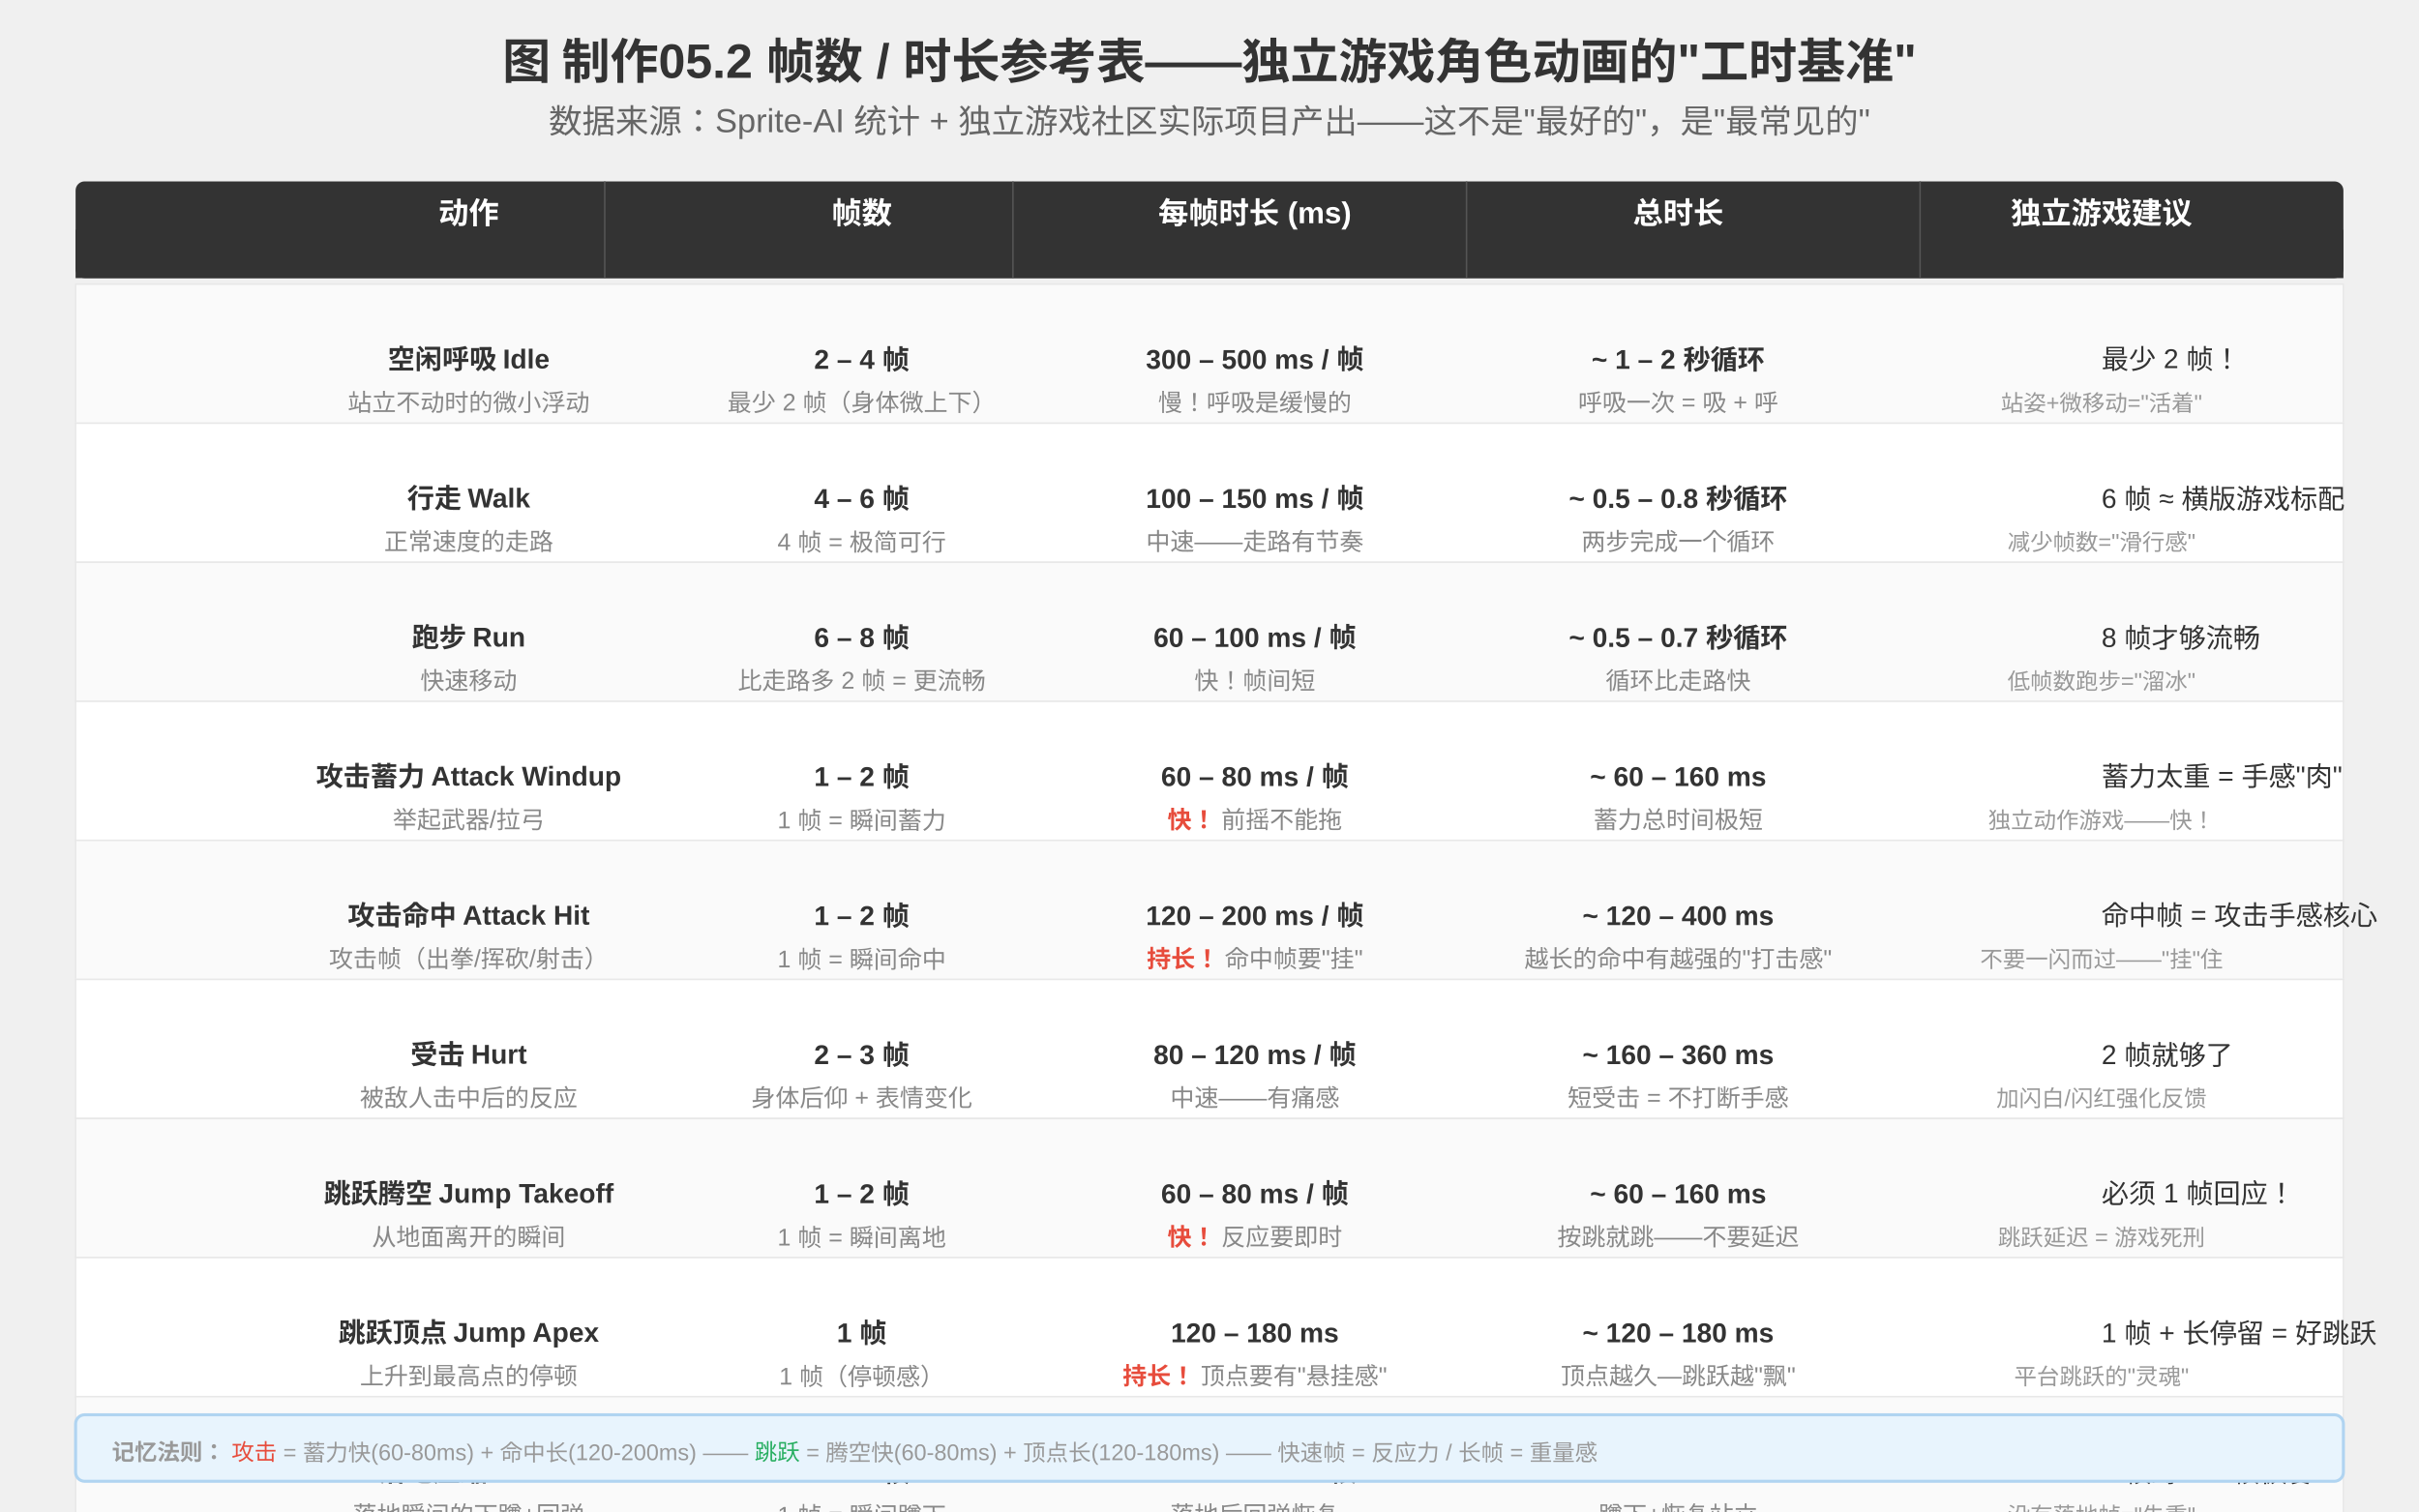
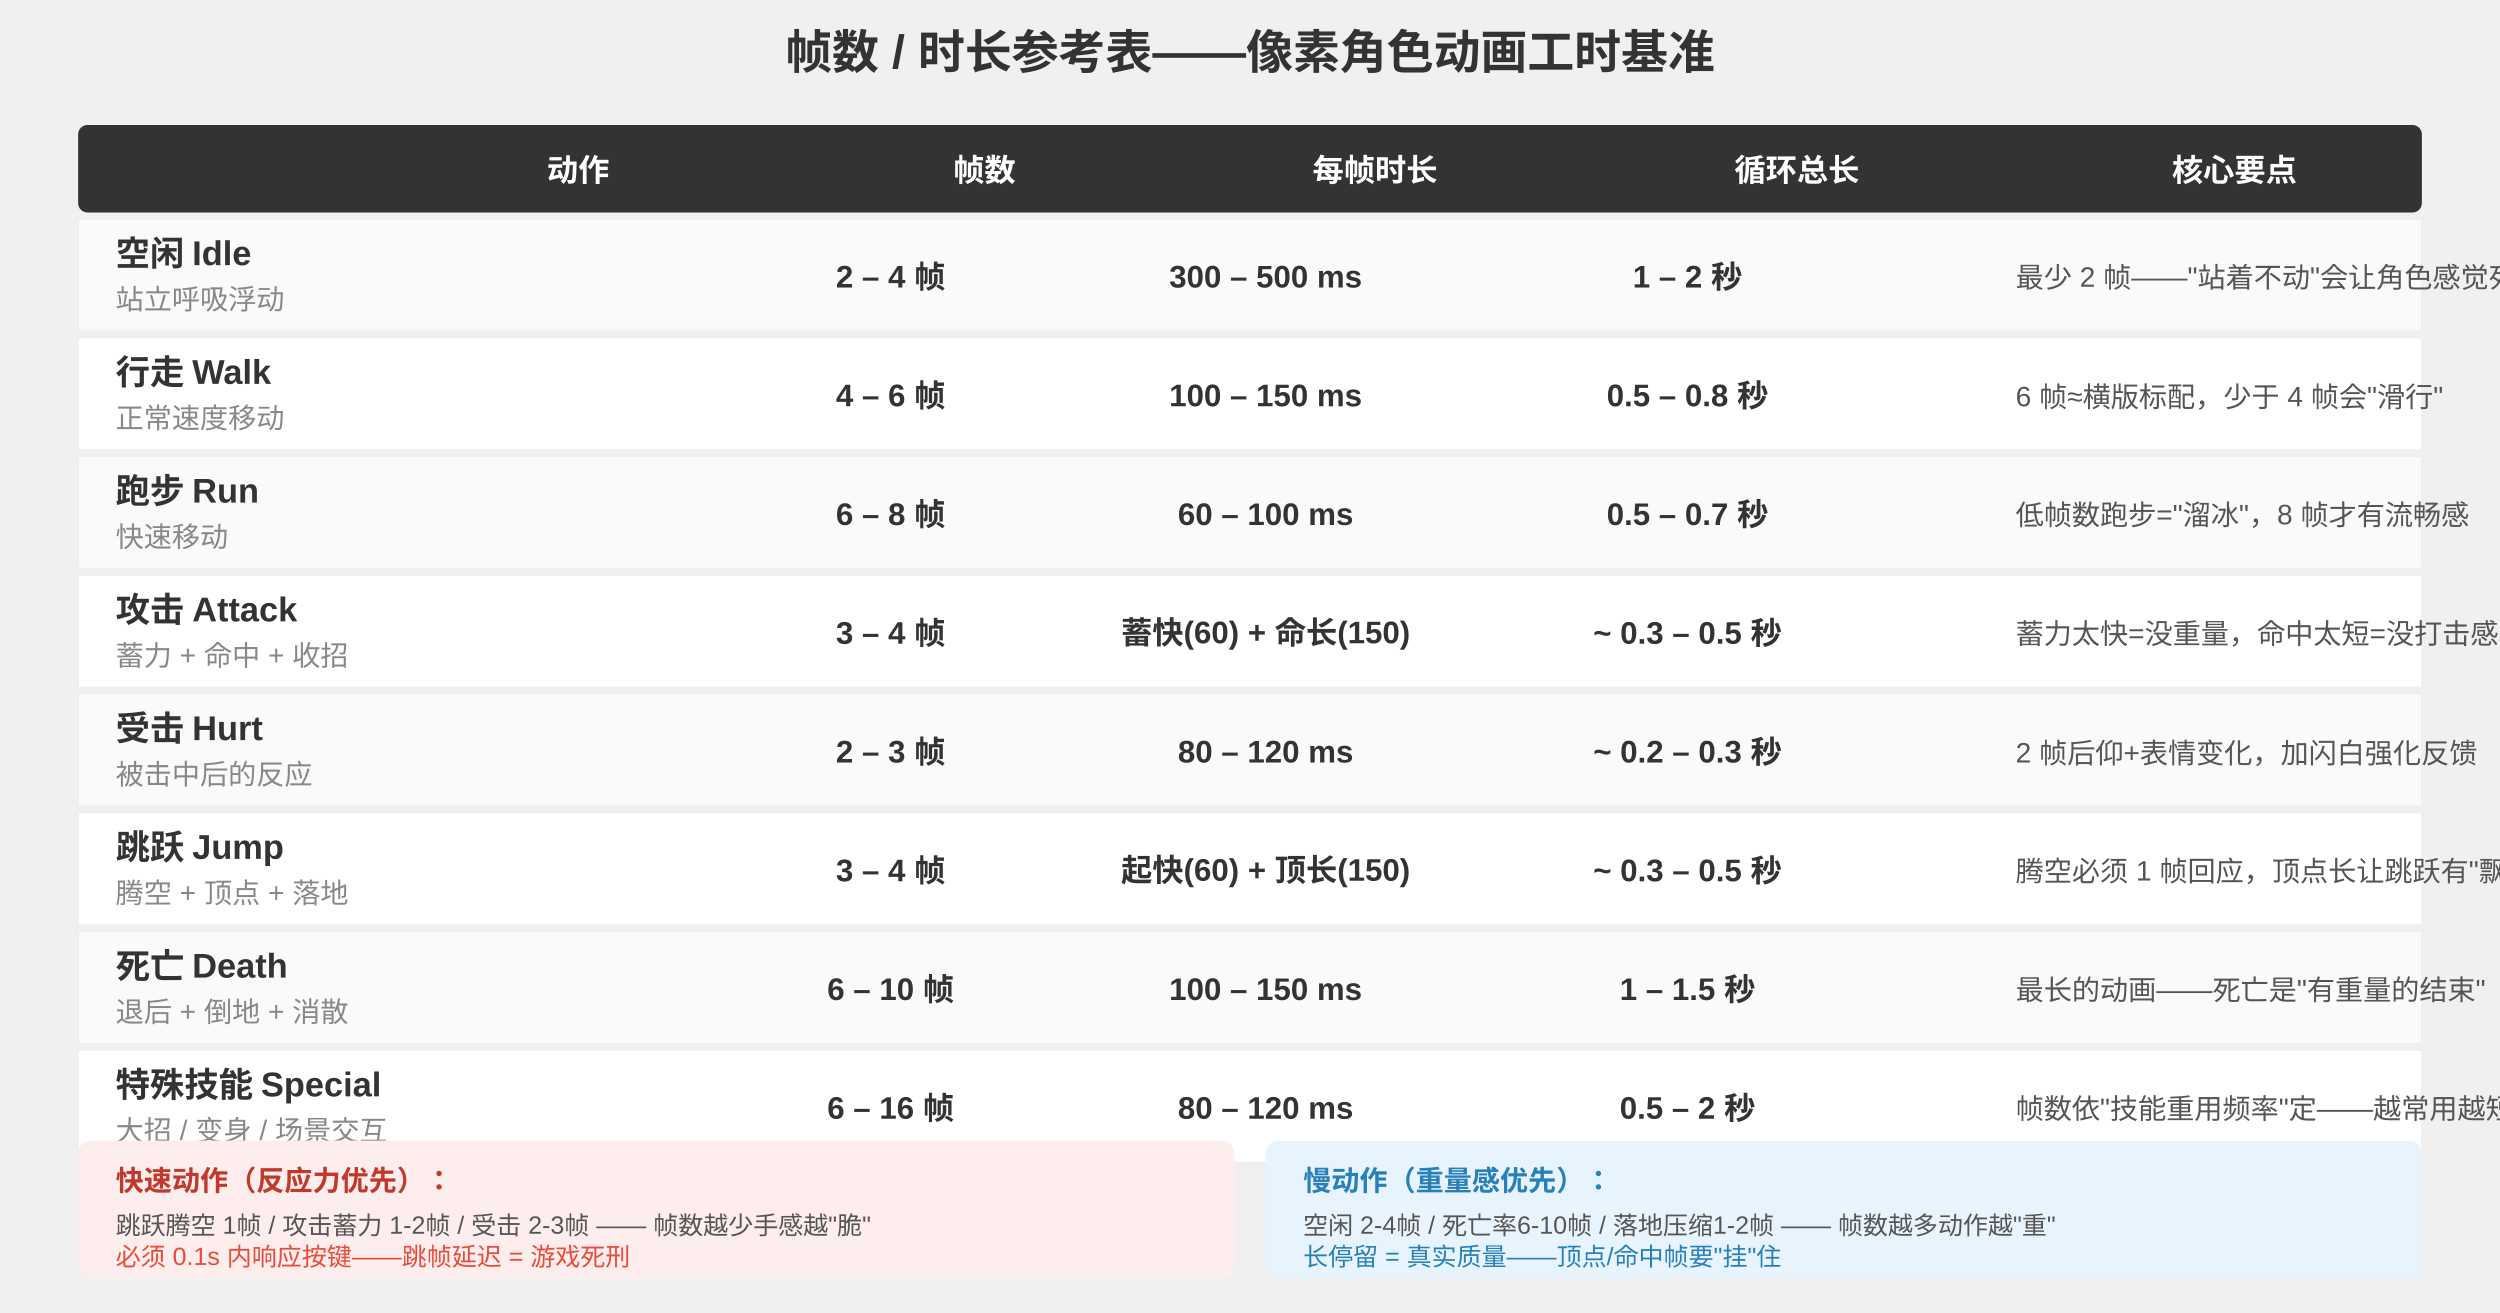
- <svg xmlns="http://www.w3.org/2000/svg" viewBox="0 0 800 500" width="800" height="500">
+ <svg xmlns="http://www.w3.org/2000/svg" viewBox="0 0 800 420" width="800" height="420">
  <style>
    text { font-family: 'PingFang SC','Microsoft YaHei',Arial,sans-serif; }
-     .title { font-size: 16px; font-weight: bold; fill: #333; }
-     .subtitle { font-size: 11px; fill: #666; }
+     .title { font-size: 15px; font-weight: bold; fill: #333; }
    .header-text { font-size: 10px; font-weight: bold; fill: #fff; }
-     .cell-text { font-size: 9px; fill: #333; }
-     .cell-num { font-size: 9px; font-weight: bold; fill: #333; text-anchor: middle; }
-     .cell-sub { font-size: 8px; fill: #888; }
-     .note { font-size: 7.5px; fill: #999; }
-     .highlight { font-size: 8px; fill: #E74C3C; font-weight: bold; }
-     .range-low { font-size: 8px; fill: #2ECC71; font-weight: bold; }
-     .range-high { font-size: 8px; fill: #F39C12; font-weight: bold; }
+     .action-name { font-size: 11px; font-weight: bold; fill: #333; }
+     .action-sub { font-size: 9px; fill: #888; }
+     .cell-main { font-size: 10px; font-weight: bold; fill: #333; text-anchor: middle; }
+     .cell-sub { font-size: 8px; fill: #888; text-anchor: middle; }
+     .tag-fast { font-size: 8px; fill: #E74C3C; font-weight: bold; text-anchor: middle; }
+     .tag-slow { font-size: 8px; fill: #3498DB; font-weight: bold; text-anchor: middle; }
+     .tag-hold { font-size: 8px; fill: #F39C12; font-weight: bold; text-anchor: middle; }
+     .note { font-size: 9px; fill: #555; }
  </style>
-   <text x="400" y="26" class="title" text-anchor="middle">图 制作05.2  帧数 / 时长参考表——独立游戏角色动画的"工时基准"</text>
-   <text x="400" y="44" class="subtitle" text-anchor="middle">数据来源：Sprite-AI 统计 + 独立游戏社区实际项目产出——这不是"最好的"，是"最常见的"</text>
-   <g transform="translate(25, 60)">
-     <rect x="0" y="0" width="750" height="32" fill="#333" rx="3" />
-     <rect x="0" y="16" width="750" height="16" fill="#333" />
-     <text x="130" y="14" class="header-text" text-anchor="middle">动作</text>
-     <text x="260" y="14" class="header-text" text-anchor="middle">帧数</text>
-     <text x="390" y="14" class="header-text" text-anchor="middle">每帧时长 (ms)</text>
-     <text x="530" y="14" class="header-text" text-anchor="middle">总时长</text>
-     <text x="670" y="14" class="header-text" text-anchor="middle">独立游戏建议</text>
-     <line x1="175" y1="0" x2="175" y2="32" stroke="#555" stroke-width="0.5" />
-     <line x1="310" y1="0" x2="310" y2="32" stroke="#555" stroke-width="0.5" />
-     <line x1="460" y1="0" x2="460" y2="32" stroke="#555" stroke-width="0.5" />
-     <line x1="610" y1="0" x2="610" y2="32" stroke="#555" stroke-width="0.5" />
-     <rect x="0" y="34" width="750" height="46" fill="#FAFAFA" stroke="#E8E8E8" stroke-width="0.5" />
-     <g transform="translate(0, 34)">
-       <text x="130" y="28" class="cell-text" text-anchor="middle" font-weight="bold">空闲呼吸 Idle</text>
-       <text x="130" y="42" class="cell-sub" text-anchor="middle">站立不动时的微小浮动</text>
-       <text x="260" y="28" class="cell-num" fill="#E74C3C">2 – 4 帧</text>
-       <text x="260" y="42" class="cell-sub" text-anchor="middle">最少 2 帧（身体微上下）</text>
-       <text x="390" y="28" class="cell-num">300 – 500 ms / 帧</text>
-       <text x="390" y="42" class="cell-sub" text-anchor="middle">慢！呼吸是缓慢的</text>
-       <text x="530" y="28" class="cell-num">~ 1 – 2 秒循环</text>
-       <text x="530" y="42" class="cell-sub" text-anchor="middle">呼吸一次 = 吸 + 呼</text>
-       <text x="670" y="28" class="cell-text" fill="#E74C3C">最少 2 帧！</text>
-       <text x="670" y="42" class="note" text-anchor="middle">站姿+微移动="活着"</text>
+   <text x="400" y="22" class="title" text-anchor="middle">帧数 / 时长参考表——像素角色动画工时基准</text>
+   <g transform="translate(25, 40)">
+     <rect x="0" y="0" width="750" height="28" fill="#333" rx="3" />
+     <text x="160" y="18" class="header-text" text-anchor="middle">动作</text>
+     <text x="290" y="18" class="header-text" text-anchor="middle">帧数</text>
+     <text x="415" y="18" class="header-text" text-anchor="middle">每帧时长</text>
+     <text x="550" y="18" class="header-text" text-anchor="middle">循环总长</text>
+     <text x="690" y="18" class="header-text" text-anchor="middle">核心要点</text>
+     <g transform="translate(0, 30)">
+       <rect x="0" y="0" width="750" height="36" fill="#fafafa" stroke="#eee" stroke-width="0.5" />
+       <text x="12" y="15" class="action-name">空闲 Idle</text>
+       <text x="12" y="29" class="action-sub">站立呼吸浮动</text>
+       <text x="260" y="22" class="cell-main" fill="#E74C3C">2 – 4 帧</text>
+       <text x="380" y="22" class="cell-main">300 – 500 ms</text>
+       <text x="515" y="22" class="cell-main">1 – 2 秒</text>
+       <text x="620" y="22" class="note">最少 2 帧——"站着不动"会让角色感觉死了</text>
    </g>
-     <rect x="0" y="80" width="750" height="46" fill="#fff" stroke="#E8E8E8" stroke-width="0.5" />
-     <g transform="translate(0, 80)">
-       <text x="130" y="28" class="cell-text" text-anchor="middle" font-weight="bold">行走 Walk</text>
-       <text x="130" y="42" class="cell-sub" text-anchor="middle">正常速度的走路</text>
-       <text x="260" y="28" class="cell-num" fill="#E74C3C">4 – 6 帧</text>
-       <text x="260" y="42" class="cell-sub" text-anchor="middle">4 帧 = 极简可行</text>
-       <text x="390" y="28" class="cell-num">100 – 150 ms / 帧</text>
-       <text x="390" y="42" class="cell-sub" text-anchor="middle">中速——走路有节奏</text>
-       <text x="530" y="28" class="cell-num">~ 0.5 – 0.8 秒循环</text>
-       <text x="530" y="42" class="cell-sub" text-anchor="middle">两步完成一个循环</text>
-       <text x="670" y="28" class="cell-text" fill="#333">6 帧 ≈ 横版游戏标配</text>
-       <text x="670" y="42" class="note" text-anchor="middle">减少帧数="滑行感"</text>
+     <g transform="translate(0, 68)">
+       <rect x="0" y="0" width="750" height="36" fill="#fff" stroke="#eee" stroke-width="0.5" />
+       <text x="12" y="15" class="action-name">行走 Walk</text>
+       <text x="12" y="29" class="action-sub">正常速度移动</text>
+       <text x="260" y="22" class="cell-main" fill="#E74C3C">4 – 6 帧</text>
+       <text x="380" y="22" class="cell-main">100 – 150 ms</text>
+       <text x="515" y="22" class="cell-main">0.5 – 0.8 秒</text>
+       <text x="620" y="22" class="note">6 帧≈横版标配，少于 4 帧会"滑行"</text>
    </g>
-     <rect x="0" y="126" width="750" height="46" fill="#FAFAFA" stroke="#E8E8E8" stroke-width="0.5" />
-     <g transform="translate(0, 126)">
-       <text x="130" y="28" class="cell-text" text-anchor="middle" font-weight="bold">跑步 Run</text>
-       <text x="130" y="42" class="cell-sub" text-anchor="middle">快速移动</text>
-       <text x="260" y="28" class="cell-num" fill="#E74C3C">6 – 8 帧</text>
-       <text x="260" y="42" class="cell-sub" text-anchor="middle">比走路多 2 帧 = 更流畅</text>
-       <text x="390" y="28" class="cell-num">60 – 100 ms / 帧</text>
-       <text x="390" y="42" class="cell-sub" text-anchor="middle">快！帧间短</text>
-       <text x="530" y="28" class="cell-num">~ 0.5 – 0.7 秒循环</text>
-       <text x="530" y="42" class="cell-sub" text-anchor="middle">循环比走路快</text>
-       <text x="670" y="28" class="cell-text" fill="#333">8 帧才够流畅</text>
-       <text x="670" y="42" class="note" text-anchor="middle">低帧数跑步="溜冰"</text>
+     <g transform="translate(0, 106)">
+       <rect x="0" y="0" width="750" height="36" fill="#fafafa" stroke="#eee" stroke-width="0.5" />
+       <text x="12" y="15" class="action-name">跑步 Run</text>
+       <text x="12" y="29" class="action-sub">快速移动</text>
+       <text x="260" y="22" class="cell-main" fill="#E74C3C">6 – 8 帧</text>
+       <text x="380" y="22" class="cell-main">60 – 100 ms</text>
+       <text x="515" y="22" class="cell-main">0.5 – 0.7 秒</text>
+       <text x="620" y="22" class="note">低帧数跑步="溜冰"，8 帧才有流畅感</text>
    </g>
-     <rect x="0" y="172" width="750" height="46" fill="#fff" stroke="#E8E8E8" stroke-width="0.5" />
-     <g transform="translate(0, 172)">
-       <text x="130" y="28" class="cell-text" text-anchor="middle" font-weight="bold">攻击蓄力 Attack Windup</text>
-       <text x="130" y="42" class="cell-sub" text-anchor="middle">举起武器/拉弓</text>
-       <text x="260" y="28" class="cell-num" fill="#E74C3C">1 – 2 帧</text>
-       <text x="260" y="42" class="cell-sub" text-anchor="middle">1 帧 = 瞬间蓄力</text>
-       <text x="390" y="28" class="cell-num">60 – 80 ms / 帧</text>
-       <text x="390" y="42" class="cell-sub" text-anchor="middle">
-         <tspan font-weight="bold" fill="#E74C3C">快！</tspan> 前摇不能拖</text>
-       <text x="530" y="28" class="cell-num">~ 60 – 160 ms</text>
-       <text x="530" y="42" class="cell-sub" text-anchor="middle">蓄力总时间极短</text>
-       <text x="670" y="28" class="cell-text" fill="#E74C3C">蓄力太重 = 手感"肉"</text>
-       <text x="670" y="42" class="note" text-anchor="middle">独立动作游戏——快！</text>
+     <g transform="translate(0, 144)">
+       <rect x="0" y="0" width="750" height="36" fill="#fff" stroke="#eee" stroke-width="0.5" />
+       <text x="12" y="15" class="action-name">攻击 Attack</text>
+       <text x="12" y="29" class="action-sub">蓄力 + 命中 + 收招</text>
+       <text x="260" y="22" class="cell-main" fill="#E74C3C">3 – 4 帧</text>
+       <text x="380" y="22" class="cell-main">蓄快(60) + 命长(150)</text>
+       <text x="515" y="22" class="cell-main">~ 0.3 – 0.5 秒</text>
+       <text x="620" y="22" class="note">蓄力太快=没重量，命中太短=没打击感</text>
    </g>
-     <rect x="0" y="218" width="750" height="46" fill="#FAFAFA" stroke="#E8E8E8" stroke-width="0.5" />
-     <g transform="translate(0, 218)">
-       <text x="130" y="28" class="cell-text" text-anchor="middle" font-weight="bold">攻击命中 Attack Hit</text>
-       <text x="130" y="42" class="cell-sub" text-anchor="middle">攻击帧（出拳/挥砍/射击）</text>
-       <text x="260" y="28" class="cell-num" fill="#E74C3C">1 – 2 帧</text>
-       <text x="260" y="42" class="cell-sub" text-anchor="middle">1 帧 = 瞬间命中</text>
-       <text x="390" y="28" class="cell-num">120 – 200 ms / 帧</text>
-       <text x="390" y="42" class="cell-sub" text-anchor="middle">
-         <tspan font-weight="bold" fill="#E74C3C">持长！</tspan> 命中帧要"挂"</text>
-       <text x="530" y="28" class="cell-num">~ 120 – 400 ms</text>
-       <text x="530" y="42" class="cell-sub" text-anchor="middle">越长的命中有越强的"打击感"</text>
-       <text x="670" y="28" class="cell-text" fill="#E74C3C">命中帧 = 攻击手感核心</text>
-       <text x="670" y="42" class="note" text-anchor="middle">不要一闪而过——"挂"住</text>
+     <g transform="translate(0, 182)">
+       <rect x="0" y="0" width="750" height="36" fill="#fafafa" stroke="#eee" stroke-width="0.5" />
+       <text x="12" y="15" class="action-name">受击 Hurt</text>
+       <text x="12" y="29" class="action-sub">被击中后的反应</text>
+       <text x="260" y="22" class="cell-main" fill="#E74C3C">2 – 3 帧</text>
+       <text x="380" y="22" class="cell-main">80 – 120 ms</text>
+       <text x="515" y="22" class="cell-main">~ 0.2 – 0.3 秒</text>
+       <text x="620" y="22" class="note">2 帧后仰+表情变化，加闪白强化反馈</text>
    </g>
-     <rect x="0" y="264" width="750" height="46" fill="#fff" stroke="#E8E8E8" stroke-width="0.5" />
-     <g transform="translate(0, 264)">
-       <text x="130" y="28" class="cell-text" text-anchor="middle" font-weight="bold">受击 Hurt</text>
-       <text x="130" y="42" class="cell-sub" text-anchor="middle">被敌人击中后的反应</text>
-       <text x="260" y="28" class="cell-num" fill="#E74C3C">2 – 3 帧</text>
-       <text x="260" y="42" class="cell-sub" text-anchor="middle">身体后仰 + 表情变化</text>
-       <text x="390" y="28" class="cell-num">80 – 120 ms / 帧</text>
-       <text x="390" y="42" class="cell-sub" text-anchor="middle">中速——有痛感</text>
-       <text x="530" y="28" class="cell-num">~ 160 – 360 ms</text>
-       <text x="530" y="42" class="cell-sub" text-anchor="middle">短受击 = 不打断手感</text>
-       <text x="670" y="28" class="cell-text" fill="#333">2 帧就够了</text>
-       <text x="670" y="42" class="note" text-anchor="middle">加闪白/闪红强化反馈</text>
+     <g transform="translate(0, 220)">
+       <rect x="0" y="0" width="750" height="36" fill="#fff" stroke="#eee" stroke-width="0.5" />
+       <text x="12" y="15" class="action-name">跳跃 Jump</text>
+       <text x="12" y="29" class="action-sub">腾空 + 顶点 + 落地</text>
+       <text x="260" y="22" class="cell-main" fill="#E74C3C">3 – 4 帧</text>
+       <text x="380" y="22" class="cell-main">起快(60) + 顶长(150)</text>
+       <text x="515" y="22" class="cell-main">~ 0.3 – 0.5 秒</text>
+       <text x="620" y="22" class="note">腾空必须 1 帧回应，顶点长让跳跃有"飘感"</text>
    </g>
-     <rect x="0" y="310" width="750" height="46" fill="#FAFAFA" stroke="#E8E8E8" stroke-width="0.5" />
-     <g transform="translate(0, 310)">
-       <text x="130" y="28" class="cell-text" text-anchor="middle" font-weight="bold">跳跃腾空 Jump Takeoff</text>
-       <text x="130" y="42" class="cell-sub" text-anchor="middle">从地面离开的瞬间</text>
-       <text x="260" y="28" class="cell-num" fill="#E74C3C">1 – 2 帧</text>
-       <text x="260" y="42" class="cell-sub" text-anchor="middle">1 帧 = 瞬间离地</text>
-       <text x="390" y="28" class="cell-num">60 – 80 ms / 帧</text>
-       <text x="390" y="42" class="cell-sub" text-anchor="middle">
-         <tspan font-weight="bold" fill="#E74C3C">快！</tspan> 反应要即时</text>
-       <text x="530" y="28" class="cell-num">~ 60 – 160 ms</text>
-       <text x="530" y="42" class="cell-sub" text-anchor="middle">按跳就跳——不要延迟</text>
-       <text x="670" y="28" class="cell-text" fill="#E74C3C">必须 1 帧回应！</text>
-       <text x="670" y="42" class="note" text-anchor="middle">跳跃延迟 = 游戏死刑</text>
+     <g transform="translate(0, 258)">
+       <rect x="0" y="0" width="750" height="36" fill="#fafafa" stroke="#eee" stroke-width="0.5" />
+       <text x="12" y="15" class="action-name">死亡 Death</text>
+       <text x="12" y="29" class="action-sub">退后 + 倒地 + 消散</text>
+       <text x="260" y="22" class="cell-main" fill="#E74C3C">6 – 10 帧</text>
+       <text x="380" y="22" class="cell-main">100 – 150 ms</text>
+       <text x="515" y="22" class="cell-main">1 – 1.5 秒</text>
+       <text x="620" y="22" class="note">最长的动画——死亡是"有重量的结束"</text>
    </g>
-     <rect x="0" y="356" width="750" height="46" fill="#fff" stroke="#E8E8E8" stroke-width="0.5" />
-     <g transform="translate(0, 356)">
-       <text x="130" y="28" class="cell-text" text-anchor="middle" font-weight="bold">跳跃顶点 Jump Apex</text>
-       <text x="130" y="42" class="cell-sub" text-anchor="middle">上升到最高点的停顿</text>
-       <text x="260" y="28" class="cell-num" fill="#E74C3C">1 帧</text>
-       <text x="260" y="42" class="cell-sub" text-anchor="middle">1 帧（停顿感）</text>
-       <text x="390" y="28" class="cell-num">120 – 180 ms</text>
-       <text x="390" y="42" class="cell-sub" text-anchor="middle">
-         <tspan font-weight="bold" fill="#E74C3C">持长！</tspan> 顶点要有"悬挂感"</text>
-       <text x="530" y="28" class="cell-num">~ 120 – 180 ms</text>
-       <text x="530" y="42" class="cell-sub" text-anchor="middle">顶点越久—跳跃越"飘"</text>
-       <text x="670" y="28" class="cell-text" fill="#333">1 帧 + 长停留 = 好跳跃</text>
-       <text x="670" y="42" class="note" text-anchor="middle">平台跳跃的"灵魂"</text>
-     </g>
-     <rect x="0" y="402" width="750" height="46" fill="#FAFAFA" stroke="#E8E8E8" stroke-width="0.5" />
-     <g transform="translate(0, 402)">
-       <text x="130" y="28" class="cell-text" text-anchor="middle" font-weight="bold">落地压缩 Land</text>
-       <text x="130" y="42" class="cell-sub" text-anchor="middle">落地瞬间的下蹲+回弹</text>
-       <text x="260" y="28" class="cell-num" fill="#E74C3C">1 – 2 帧</text>
-       <text x="260" y="42" class="cell-sub" text-anchor="middle">1 帧 = 瞬间蹲下</text>
-       <text x="390" y="28" class="cell-num">80 – 120 ms / 帧</text>
-       <text x="390" y="42" class="cell-sub" text-anchor="middle">落地后回弹恢复</text>
-       <text x="530" y="28" class="cell-num">~ 80 – 240 ms</text>
-       <text x="530" y="42" class="cell-sub" text-anchor="middle">蹲下+恢复站立</text>
-       <text x="670" y="28" class="cell-text" fill="#333">1 帧蹲 + 1 帧恢复</text>
-       <text x="670" y="42" class="note" text-anchor="middle">没有落地帧="失重"</text>
+     <g transform="translate(0, 296)">
+       <rect x="0" y="0" width="750" height="36" fill="#fff" stroke="#eee" stroke-width="0.5" />
+       <text x="12" y="15" class="action-name">特殊技能 Special</text>
+       <text x="12" y="29" class="action-sub">大招 / 变身 / 场景交互</text>
+       <text x="260" y="22" class="cell-main" fill="#E74C3C">6 – 16 帧</text>
+       <text x="380" y="22" class="cell-main">80 – 120 ms</text>
+       <text x="515" y="22" class="cell-main">0.5 – 2 秒</text>
+       <text x="620" y="22" class="note">帧数依"技能重用频率"定——越常用越短</text>
    </g>
  </g>
-   <g transform="translate(25, 468)">
-     <rect x="0" y="0" width="750" height="22" fill="#E8F4FD" stroke="#B0D4F1" stroke-width="1" rx="3" />
-     <text x="12" y="15" class="note" fill="#2980B9">
-       <tspan font-weight="bold">记忆法则：</tspan>
-       <tspan fill="#E74C3C">攻击</tspan> = 蓄力快(60-80ms) + 命中长(120-200ms) ——
-       <tspan fill="#27AE60">跳跃</tspan> = 腾空快(60-80ms) + 顶点长(120-180ms) ——
-       快速帧 = 反应力 / 长帧 = 重量感
-     </text>
+   <g transform="translate(25, 365)">
+     <rect x="0" y="0" width="370" height="44" rx="4" fill="#FDEDEC" />
+     <text x="12" y="16" style="font-size:9px;fill:#C0392B;font-weight:bold;">快速动作（反应力优先）：</text>
+     <text x="12" y="30" style="font-size:8px;fill:#555;">跳跃腾空 1帧 / 攻击蓄力 1-2帧 / 受击 2-3帧 —— 帧数越少手感越"脆"</text>
+     <text x="12" y="40" style="font-size:8px;fill:#E74C3C;">必须 0.1s 内响应按键——跳帧延迟 = 游戏死刑</text>
+     <rect x="380" y="0" width="370" height="44" rx="4" fill="#E8F4FD" />
+     <text x="392" y="16" style="font-size:9px;fill:#2980B9;font-weight:bold;">慢动作（重量感优先）：</text>
+     <text x="392" y="30" style="font-size:8px;fill:#555;">空闲 2-4帧 / 死亡率6-10帧 / 落地压缩1-2帧 —— 帧数越多动作越"重"</text>
+     <text x="392" y="40" style="font-size:8px;fill:#2980B9;">长停留 = 真实质量——顶点/命中帧要"挂"住</text>
  </g>
</svg>
